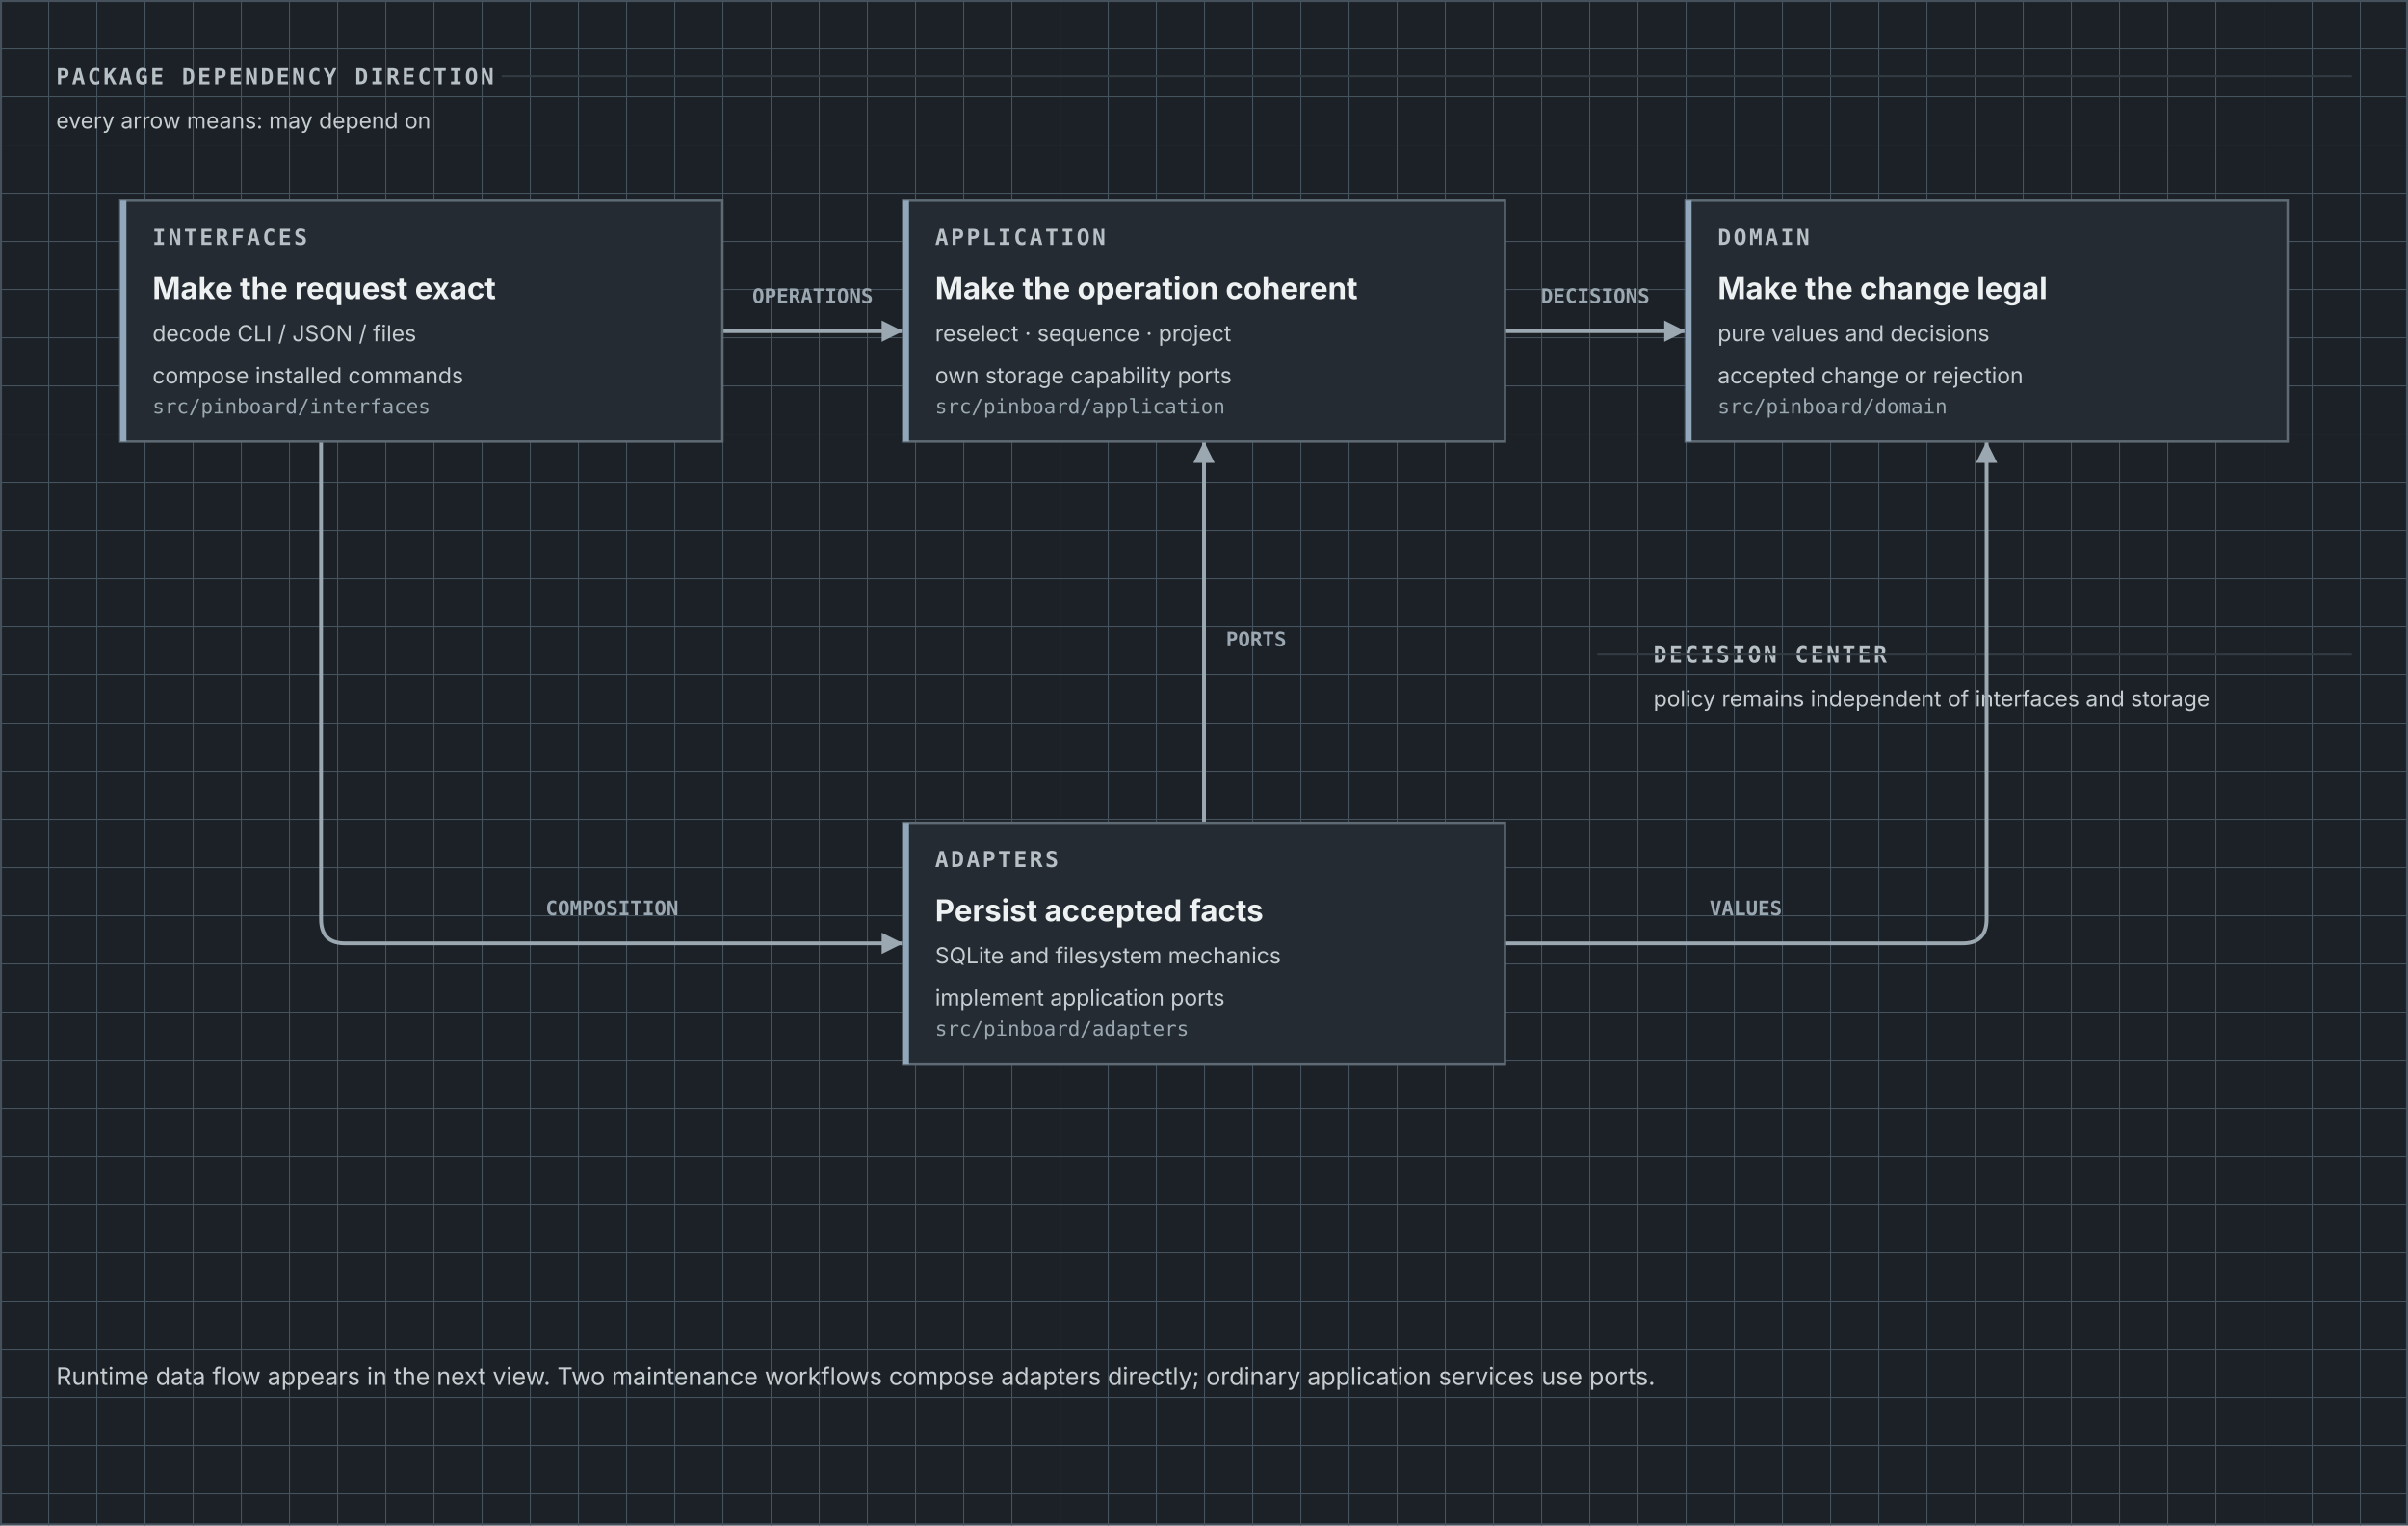
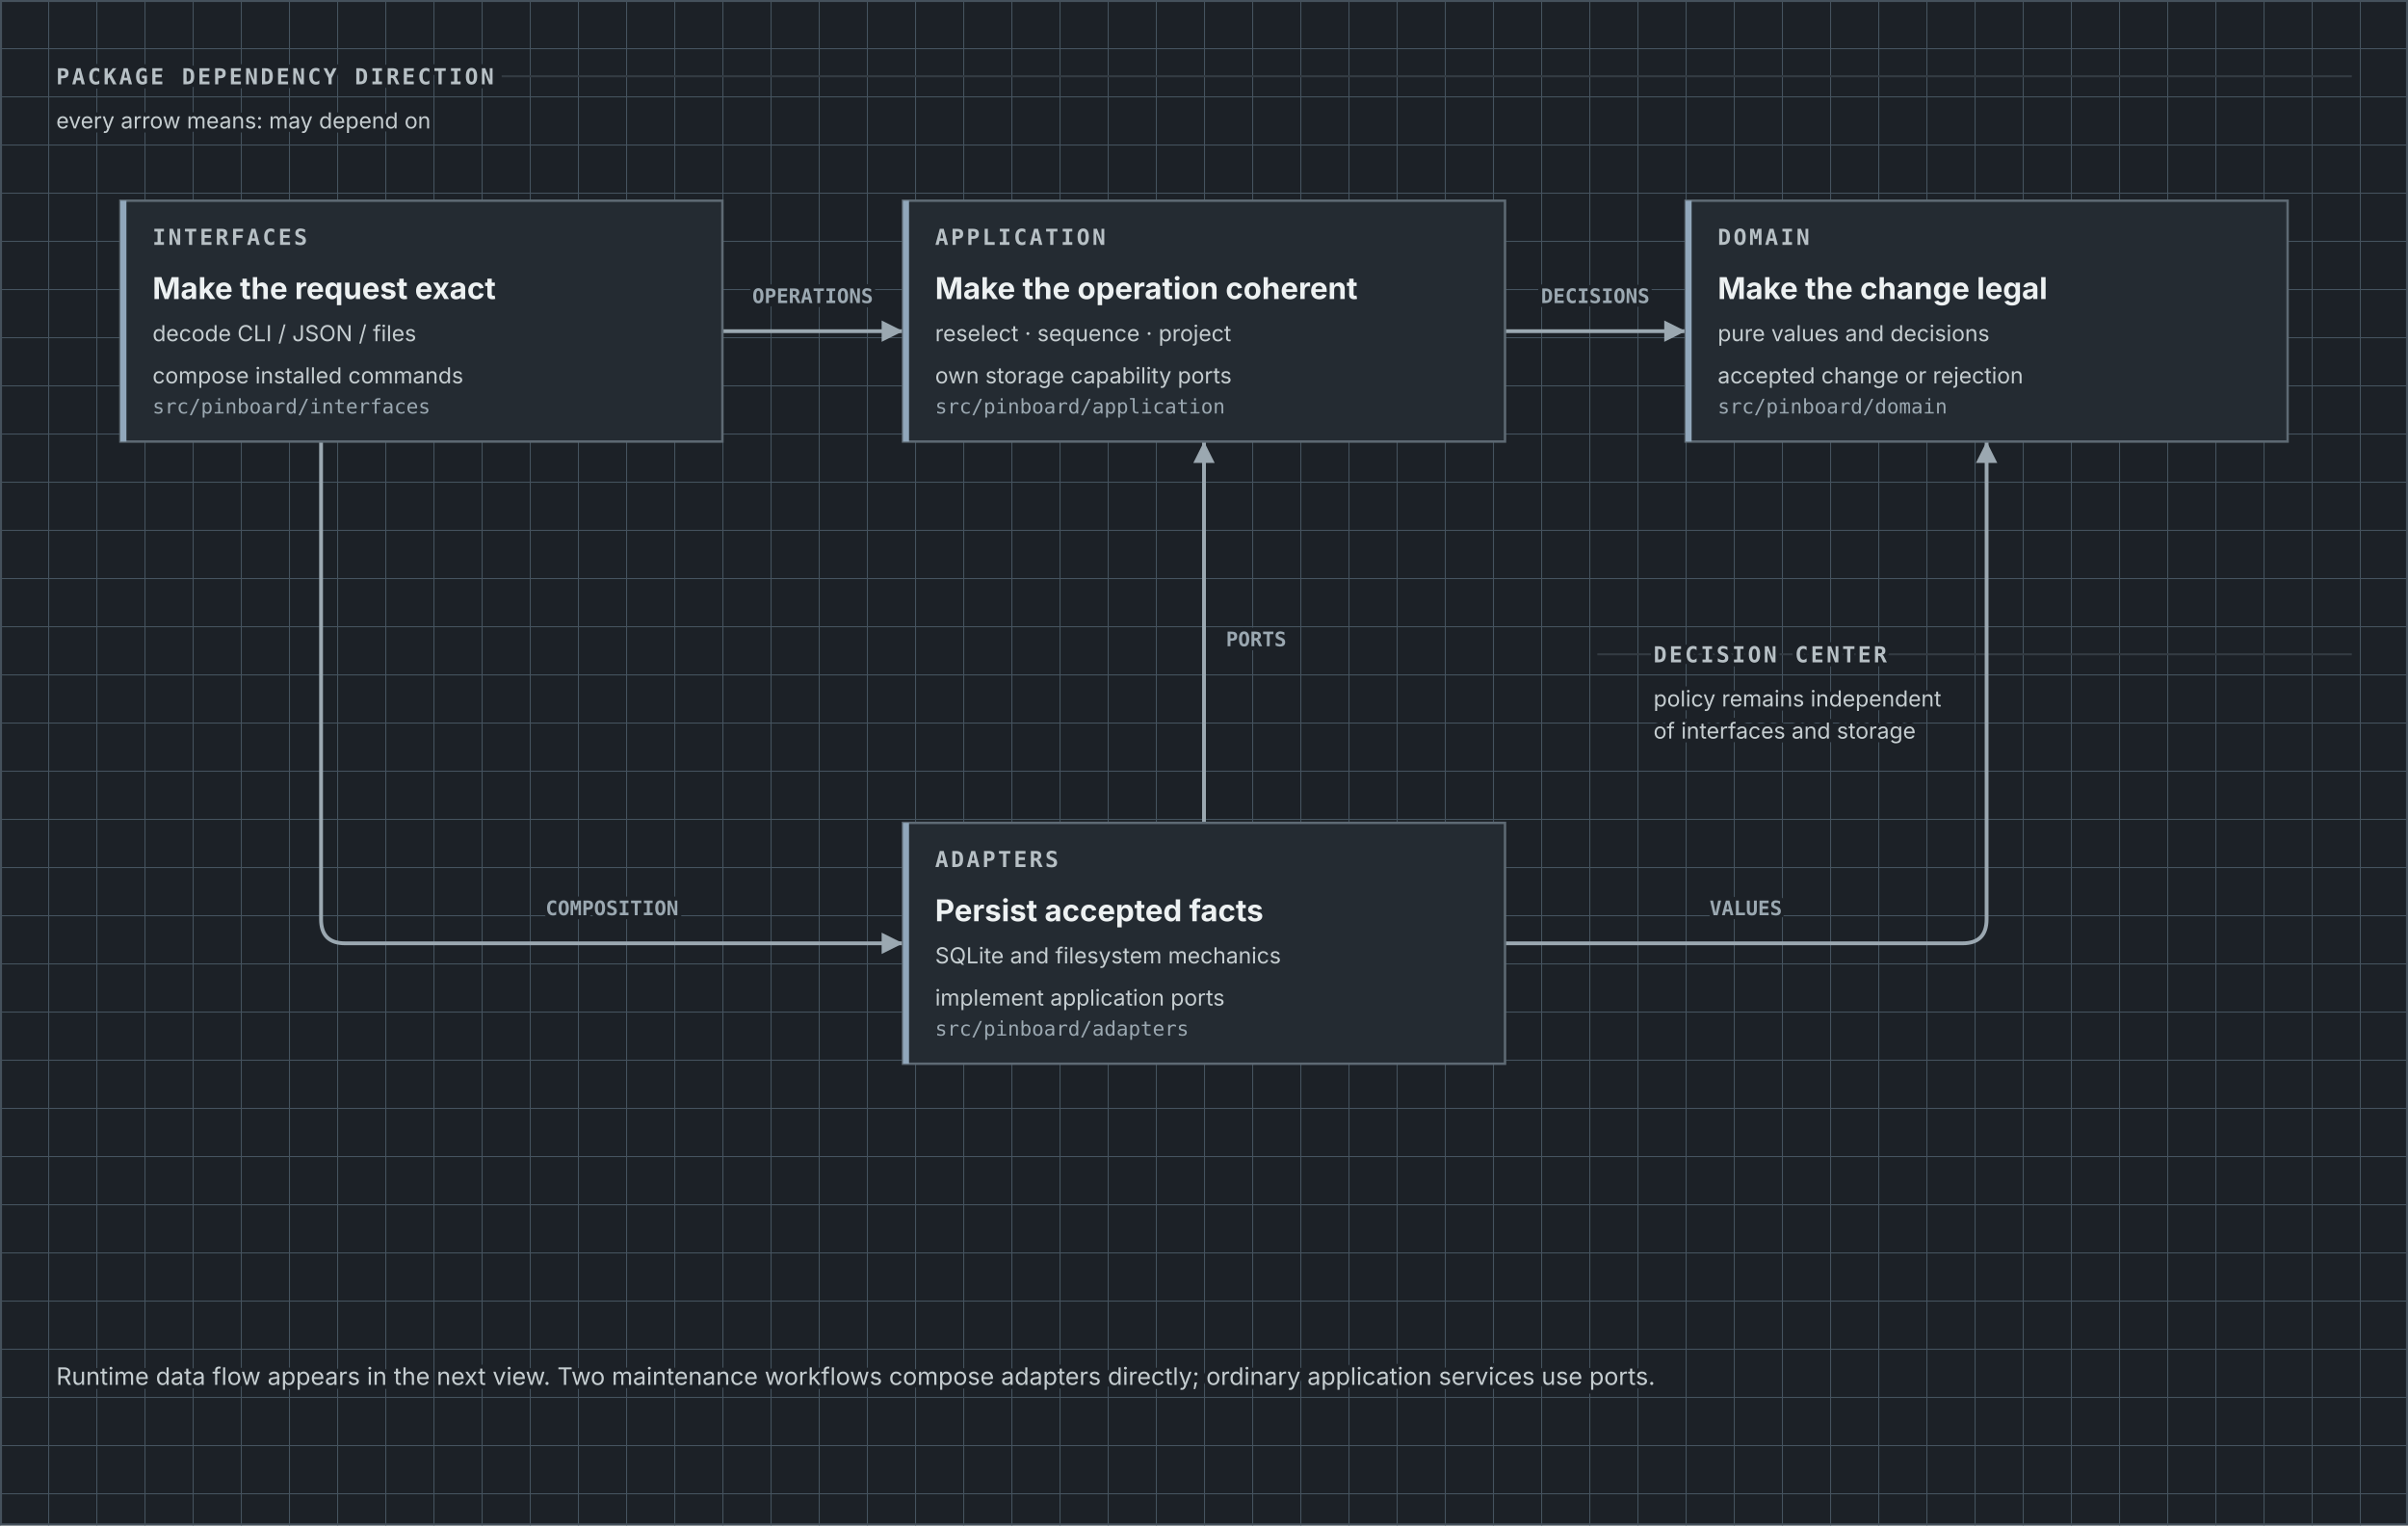
<svg xmlns="http://www.w3.org/2000/svg" role="img" aria-labelledby="title description" viewBox="0 0 1200 760">
  <defs>
    <pattern id="grid" width="24" height="24" patternUnits="userSpaceOnUse">
      <path d="M24 0H0V24" fill="none" stroke="#45535f" stroke-width="1" />
    </pattern>
    <marker id="arrow" viewBox="0 0 10 10" refX="9" refY="5" markerWidth="7" markerHeight="7" orient="auto">
      <path d="M1 1L9 5L1 9Z" fill="#9ba8b1" />
    </marker>
    <style>
      text { font-family: ui-sans-serif, system-ui, -apple-system, BlinkMacSystemFont, "Segoe UI", sans-serif; fill: #edf1f2; }
      .section-label, .box-label, .box-meta, .connector-label, .note-meta { font-family: ui-monospace, SFMono-Regular, Menlo, monospace; }
      .section-label, .box-label { font-size: 11px; font-weight: 700; letter-spacing: 0.11em; fill: #b7c0c5; }
      .section-subtitle { font-size: 11px; fill: #c5cdd0; }
      .guide { stroke: #333b42; stroke-width: 1; }
      .connector { fill: none; stroke: #9ba8b1; stroke-width: 1.9; stroke-linecap: round; }
      .connector-label { font-size: 10px; font-weight: 700; fill: #9ba8b1; }
      .box { fill: #242b32; stroke: #5e6a74; stroke-width: 1.2; }
      .box-title { font-size: 15px; font-weight: 700; }
      .box-body { font-size: 11px; fill: #c5cdd0; }
      .box-meta { font-size: 10px; fill: #9ba8b1; }
      .note { fill: #c5cdd0; }
      .note-meta { font-weight: 700; letter-spacing: 0.08em; fill: #b7c0c5; }
+       .canvas-text { paint-order: stroke fill; stroke: #1c2127; stroke-width: 4px; stroke-linejoin: round; }
    </style>
  </defs>
  <rect width="1200" height="760" fill="#1c2127" />
  <rect width="1200" height="760" fill="url(#grid)" />
-   <text x="28" y="42" class="section-label">PACKAGE DEPENDENCY DIRECTION</text>
-   <text x="28" y="64" class="section-subtitle">every arrow means: may depend on</text>
-   <text x="824" y="330" class="section-label">DECISION CENTER</text>
-   <text x="824" y="352" class="section-subtitle">policy remains independent of interfaces and storage</text>
+   <rect x="0.5" y="0.5" width="1199" height="759" fill="none" stroke="#45515c" />
  <line x1="250" y1="38" x2="1172" y2="38" class="guide" />
  <line x1="796" y1="326" x2="1172" y2="326" class="guide" />
  <path d="M360 165L450 165" class="connector" marker-end="url(#arrow)" />
-   <text x="405" y="151" text-anchor="middle" class="connector-label">OPERATIONS</text>
  <path d="M750 165L840 165" class="connector" marker-end="url(#arrow)" />
-   <text x="795" y="151" text-anchor="middle" class="connector-label">DECISIONS</text>
  <path d="M160 220L160 458Q160 470 172 470L450 470" class="connector" marker-end="url(#arrow)" />
-   <text x="305" y="456" text-anchor="middle" class="connector-label">COMPOSITION</text>
  <path d="M600 410L600 220" class="connector" marker-end="url(#arrow)" />
-   <text x="626" y="322" text-anchor="middle" class="connector-label">PORTS</text>
  <path d="M750 470L978 470Q990 470 990 458L990 220" class="connector" marker-end="url(#arrow)" />
-   <text x="870" y="456" text-anchor="middle" class="connector-label">VALUES</text>
  <rect x="60" y="100" width="300" height="120" class="box" />
  <rect x="60" y="100" width="3" height="120" fill="#91a7bb" />
+   <rect x="450" y="100" width="300" height="120" class="box" />
+   <rect x="450" y="100" width="3" height="120" fill="#91a7bb" />
+   <rect x="840" y="100" width="300" height="120" class="box" />
+   <rect x="840" y="100" width="3" height="120" fill="#91a7bb" />
+   <rect x="450" y="410" width="300" height="120" class="box" />
+   <rect x="450" y="410" width="3" height="120" fill="#91a7bb" />
+   <text x="28" y="42" class="section-label canvas-text">PACKAGE DEPENDENCY DIRECTION</text>
+   <text x="28" y="64" class="section-subtitle canvas-text">every arrow means: may depend on</text>
+   <text x="824" y="330" class="section-label canvas-text">DECISION CENTER</text>
+   <text x="824" y="352" class="section-subtitle canvas-text">policy remains independent</text>
+   <text x="824" y="368" class="section-subtitle canvas-text">of interfaces and storage</text>
+   <text x="405" y="151" text-anchor="middle" class="connector-label canvas-text">OPERATIONS</text>
+   <text x="795" y="151" text-anchor="middle" class="connector-label canvas-text">DECISIONS</text>
+   <text x="305" y="456" text-anchor="middle" class="connector-label canvas-text">COMPOSITION</text>
+   <text x="626" y="322" text-anchor="middle" class="connector-label canvas-text">PORTS</text>
+   <text x="870" y="456" text-anchor="middle" class="connector-label canvas-text">VALUES</text>
  <text x="76" y="122" class="box-label">INTERFACES</text>
  <text x="76" y="149" class="box-title">Make the request exact</text>
  <text x="76" y="170" class="box-body">decode CLI / JSON / files</text>
  <text x="76" y="191" class="box-body">compose installed commands</text>
  <text x="76" y="206" class="box-meta">src/pinboard/interfaces</text>
-   <rect x="450" y="100" width="300" height="120" class="box" />
-   <rect x="450" y="100" width="3" height="120" fill="#91a7bb" />
  <text x="466" y="122" class="box-label">APPLICATION</text>
  <text x="466" y="149" class="box-title">Make the operation coherent</text>
  <text x="466" y="170" class="box-body">reselect · sequence · project</text>
  <text x="466" y="191" class="box-body">own storage capability ports</text>
  <text x="466" y="206" class="box-meta">src/pinboard/application</text>
-   <rect x="840" y="100" width="300" height="120" class="box" />
-   <rect x="840" y="100" width="3" height="120" fill="#91a7bb" />
  <text x="856" y="122" class="box-label">DOMAIN</text>
  <text x="856" y="149" class="box-title">Make the change legal</text>
  <text x="856" y="170" class="box-body">pure values and decisions</text>
  <text x="856" y="191" class="box-body">accepted change or rejection</text>
  <text x="856" y="206" class="box-meta">src/pinboard/domain</text>
-   <rect x="450" y="410" width="300" height="120" class="box" />
-   <rect x="450" y="410" width="3" height="120" fill="#91a7bb" />
  <text x="466" y="432" class="box-label">ADAPTERS</text>
  <text x="466" y="459" class="box-title">Persist accepted facts</text>
  <text x="466" y="480" class="box-body">SQLite and filesystem mechanics</text>
  <text x="466" y="501" class="box-body">implement application ports</text>
  <text x="466" y="516" class="box-meta">src/pinboard/adapters</text>
-   <text x="28" y="690" text-anchor="start" font-size="12" class="note">Runtime data flow appears in the next view. Two maintenance workflows compose adapters directly; ordinary application services use ports.</text>
-   <rect x="0.5" y="0.5" width="1199" height="759" fill="none" stroke="#45515c" />
+   <text x="28" y="690" text-anchor="start" font-size="12" class="note canvas-text">Runtime data flow appears in the next view. Two maintenance workflows compose adapters directly; ordinary application services use ports.</text>
</svg>
